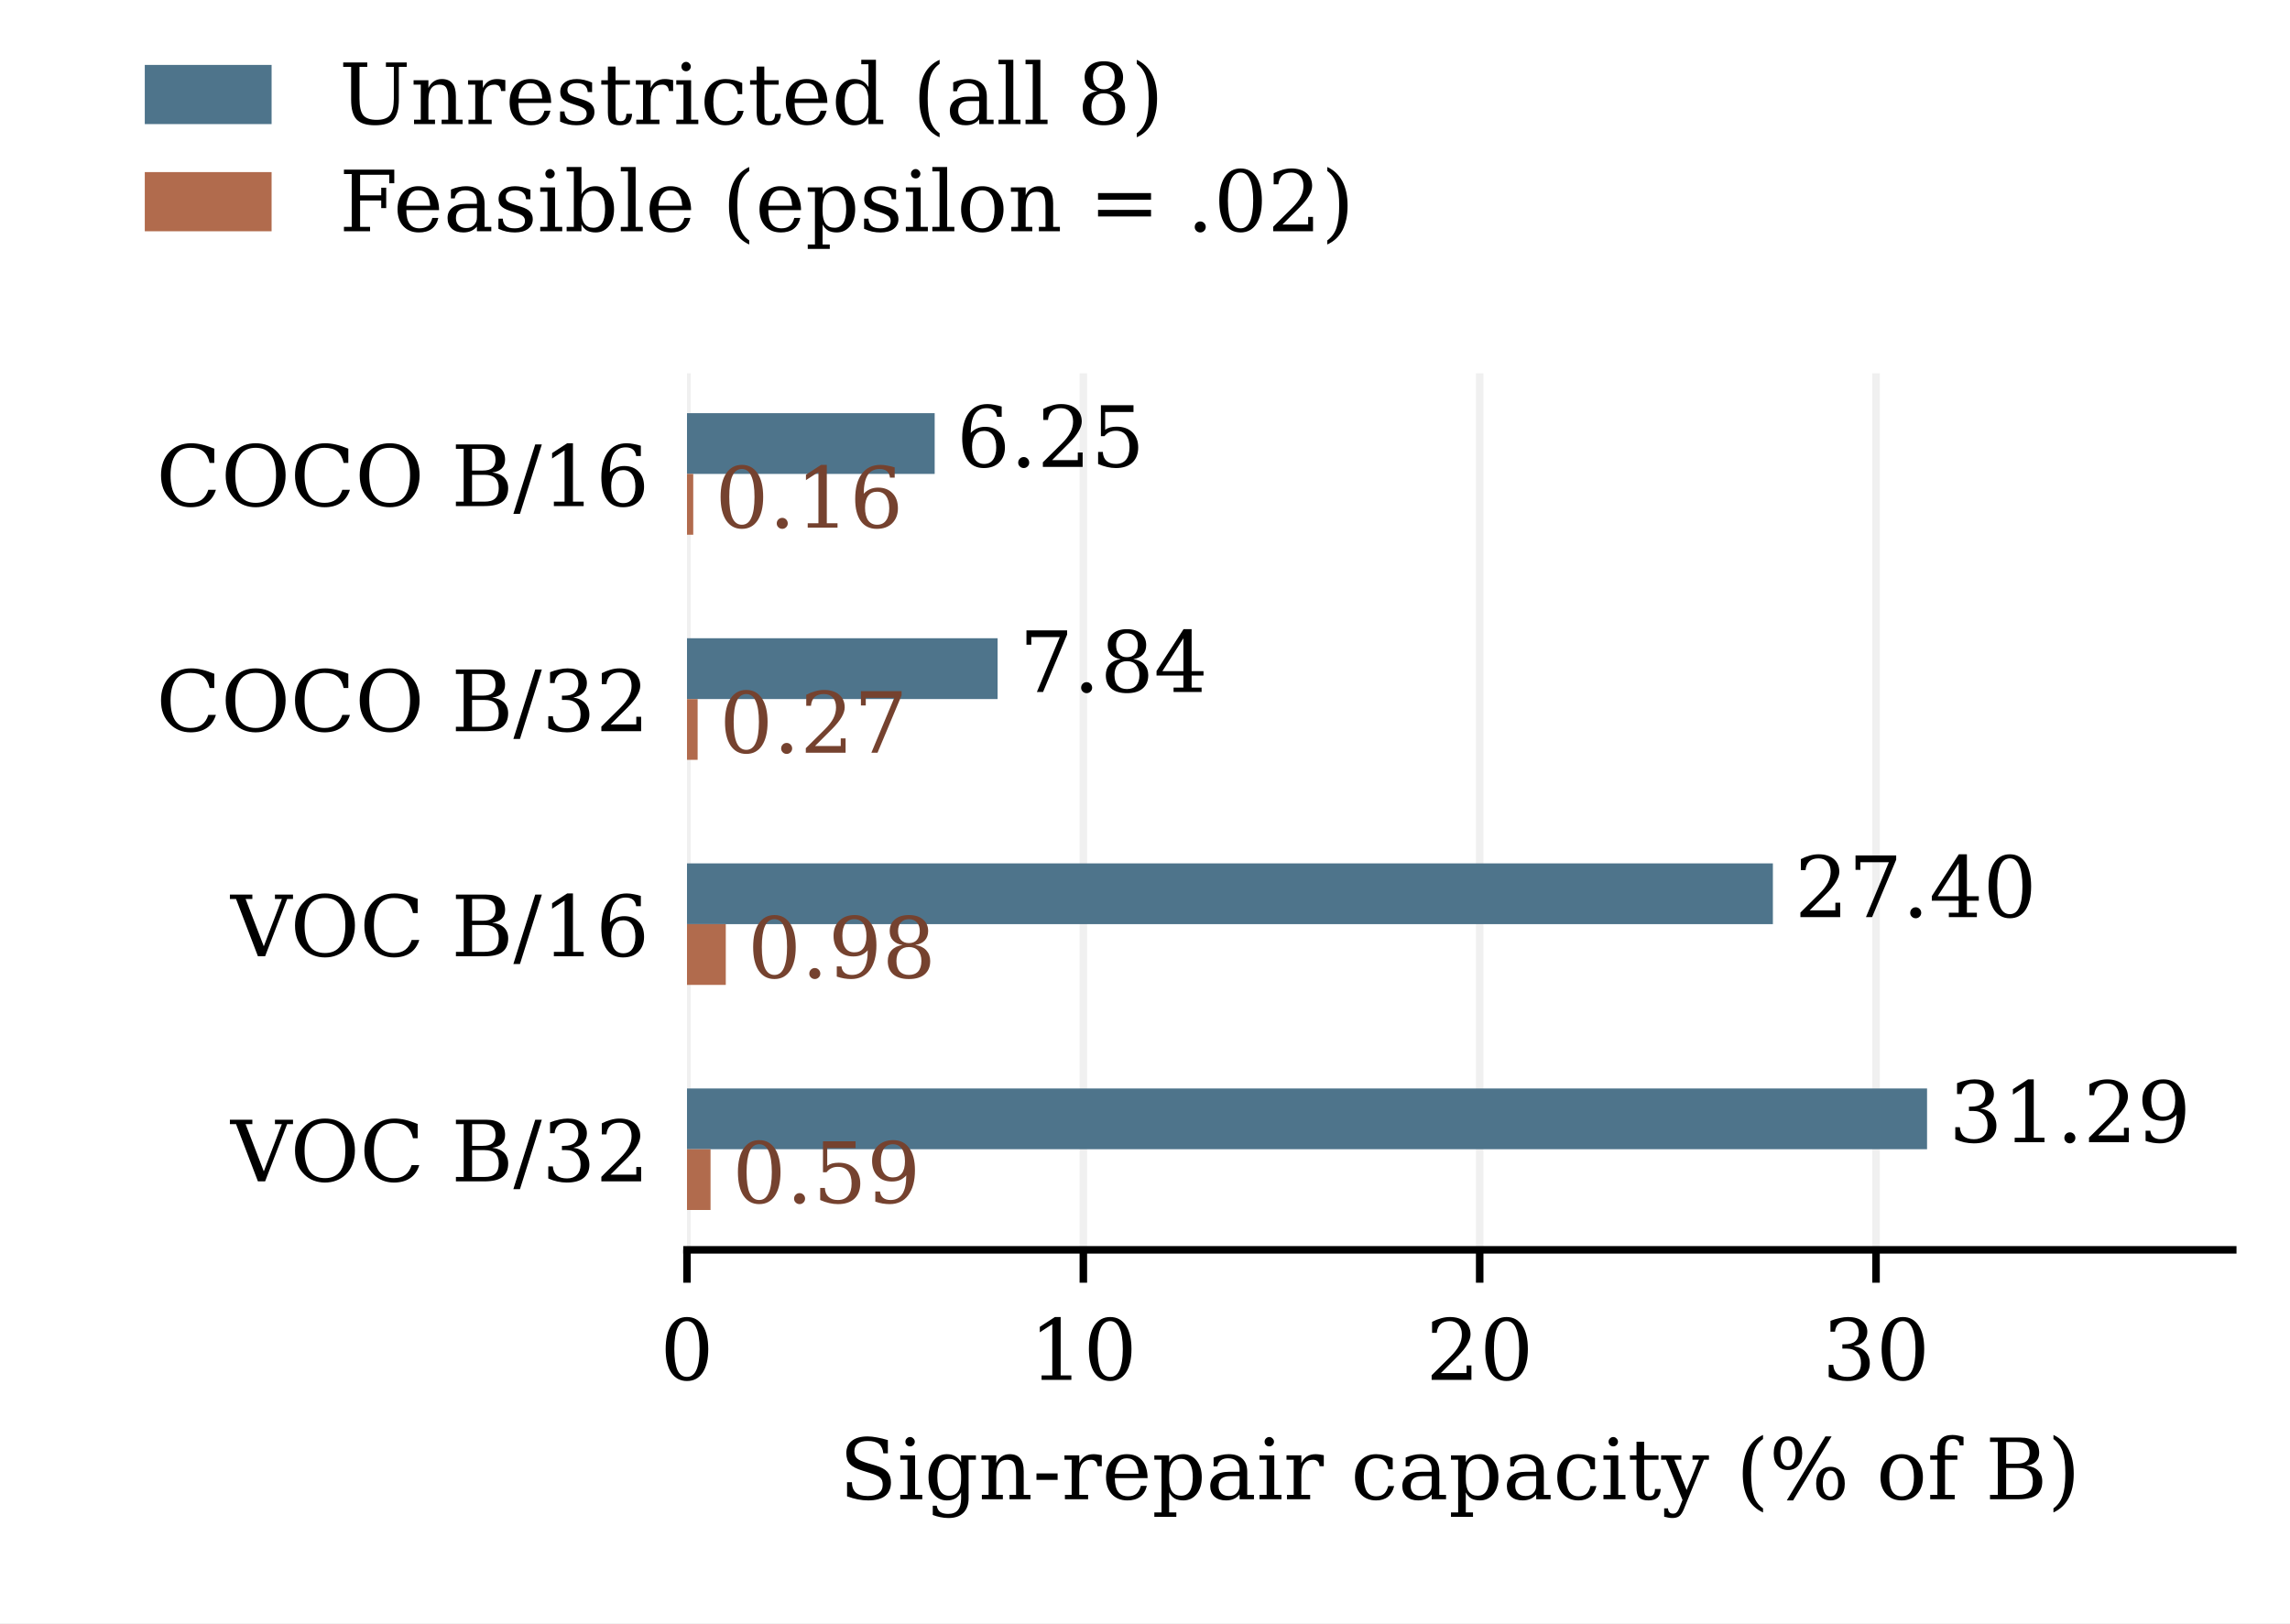
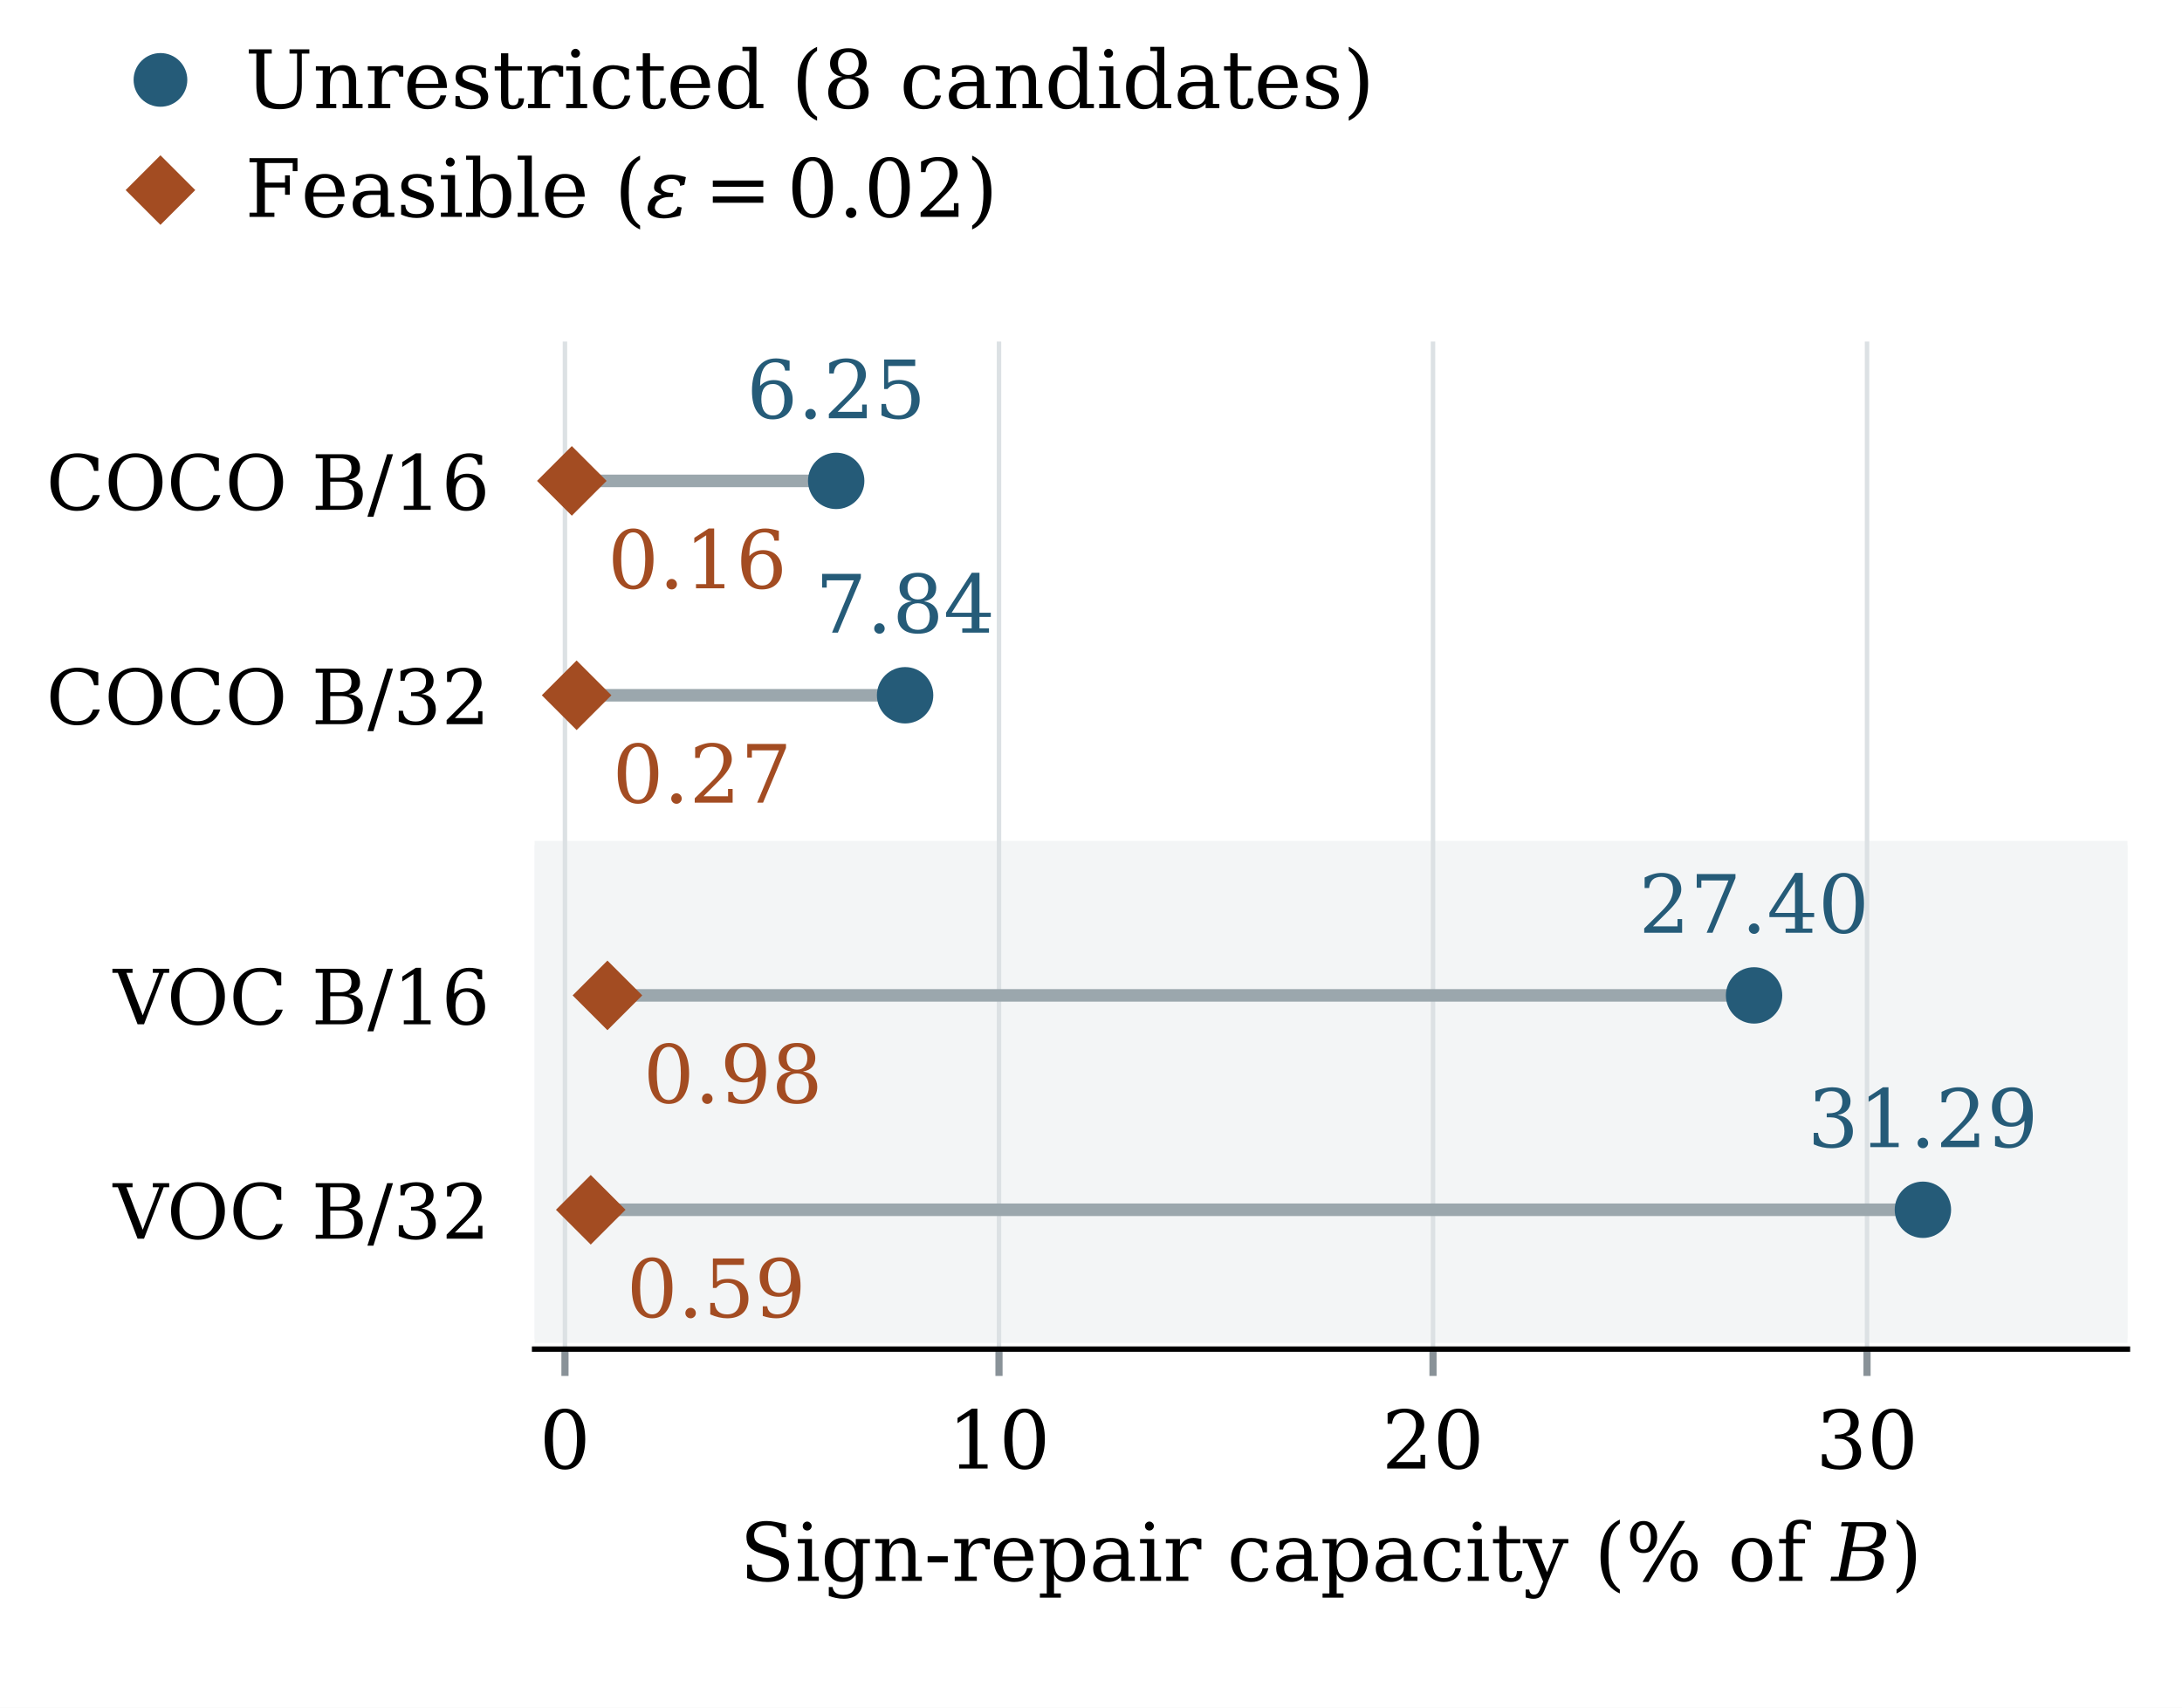
- <svg xmlns="http://www.w3.org/2000/svg" xmlns:xlink="http://www.w3.org/1999/xlink" width="243.778pt" height="172.8pt" viewBox="0 0 243.778 172.8" version="1.1">
+ <svg xmlns="http://www.w3.org/2000/svg" xmlns:xlink="http://www.w3.org/1999/xlink" width="243.778pt" height="190.8pt" viewBox="0 0 243.778 190.8" version="1.1">
  <defs>
    <style type="text/css">*{stroke-linejoin: round; stroke-linecap: butt}</style>
  </defs>
  <g id="figure_1">
    <g id="patch_1">
-       <path d="M 0 172.8 L 243.778 172.8 L 243.778 0 L 0 0 z " style="fill: #ffffff" />
+       <path d="M 0 190.8 L 243.778 190.8 L 243.778 0 L 0 0 z " style="fill: #ffffff" />
    </g>
    <g id="axes_1">
      <g id="patch_2">
-         <path d="M 73.133 133.056 L 237.683 133.056 L 237.683 39.744 L 73.133 39.744 z " style="fill: #ffffff" />
+         <path d="M 59.726 150.732 L 237.683 150.732 L 237.683 38.16 L 59.726 38.16 z " style="fill: #ffffff" />
+       </g>
+       <g id="patch_3">
+         <path d="M 59.726 94.446 L 237.683 94.446 L 237.683 149.534 L 59.726 149.534 z " clip-path="url(#pe86119d885)" style="fill: #f3f5f6; stroke: #f3f5f6; stroke-linejoin: miter" />
      </g>
      <g id="matplotlib.axis_1">
        <g id="xtick_1">
          <g id="line2d_1">
-             <path d="M 73.133 133.056 L 73.133 39.744 " clip-path="url(#p6d03df9a48)" style="fill: none; stroke: #b0b0b0; stroke-opacity: 0.18; stroke-width: 0.8; stroke-linecap: square" />
+             <path d="M 63.12 150.732 L 63.12 38.16 " clip-path="url(#pe86119d885)" style="fill: none; stroke: #dce1e4; stroke-width: 0.5; stroke-linecap: square" />
          </g>
          <g id="line2d_2">
            <defs>
-               <path id="mc25a748858" d="M 0 0 L 0 3.5 " style="stroke: #000000; stroke-width: 0.8" />
+               <path id="m52422a7cb5" d="M 0 0 L 0 3 " style="stroke: #899298; stroke-width: 0.8" />
            </defs>
            <g>
-               <use xlink:href="#mc25a748858" x="73.133" y="133.056" style="stroke: #000000; stroke-width: 0.8" />
+               <use xlink:href="#m52422a7cb5" x="63.12" y="150.732" style="fill: #899298; stroke: #899298; stroke-width: 0.8" />
            </g>
          </g>
          <g id="text_1">
-             <text style="font-size: 9px; font-family: 'DejaVu Serif'; text-anchor: middle" x="73.133" y="146.895" transform="rotate(-0 73.13328 146.8946)">0</text>
+             <text style="font-size: 9px; font-family: 'DejaVu Serif'; text-anchor: middle" x="63.12" y="164.071" transform="rotate(-0 63.1198 164.0706)">0</text>
          </g>
        </g>
        <g id="xtick_2">
          <g id="line2d_3">
-             <path d="M 115.326 133.056 L 115.326 39.744 " clip-path="url(#p6d03df9a48)" style="fill: none; stroke: #b0b0b0; stroke-opacity: 0.18; stroke-width: 0.8; stroke-linecap: square" />
+             <path d="M 111.61 150.732 L 111.61 38.16 " clip-path="url(#pe86119d885)" style="fill: none; stroke: #dce1e4; stroke-width: 0.5; stroke-linecap: square" />
          </g>
          <g id="line2d_4">
            <g>
-               <use xlink:href="#mc25a748858" x="115.326" y="133.056" style="stroke: #000000; stroke-width: 0.8" />
+               <use xlink:href="#m52422a7cb5" x="111.61" y="150.732" style="fill: #899298; stroke: #899298; stroke-width: 0.8" />
            </g>
          </g>
          <g id="text_2">
-             <text style="font-size: 9px; font-family: 'DejaVu Serif'; text-anchor: middle" x="115.326" y="146.895" transform="rotate(-0 115.3256 146.8946)">10</text>
+             <text style="font-size: 9px; font-family: 'DejaVu Serif'; text-anchor: middle" x="111.61" y="164.071" transform="rotate(-0 111.6096 164.0706)">10</text>
          </g>
        </g>
        <g id="xtick_3">
          <g id="line2d_5">
-             <path d="M 157.518 133.056 L 157.518 39.744 " clip-path="url(#p6d03df9a48)" style="fill: none; stroke: #b0b0b0; stroke-opacity: 0.18; stroke-width: 0.8; stroke-linecap: square" />
+             <path d="M 160.099 150.732 L 160.099 38.16 " clip-path="url(#pe86119d885)" style="fill: none; stroke: #dce1e4; stroke-width: 0.5; stroke-linecap: square" />
          </g>
          <g id="line2d_6">
            <g>
-               <use xlink:href="#mc25a748858" x="157.518" y="133.056" style="stroke: #000000; stroke-width: 0.8" />
+               <use xlink:href="#m52422a7cb5" x="160.099" y="150.732" style="fill: #899298; stroke: #899298; stroke-width: 0.8" />
            </g>
          </g>
          <g id="text_3">
-             <text style="font-size: 9px; font-family: 'DejaVu Serif'; text-anchor: middle" x="157.518" y="146.895" transform="rotate(-0 157.5178 146.8946)">20</text>
+             <text style="font-size: 9px; font-family: 'DejaVu Serif'; text-anchor: middle" x="160.099" y="164.071" transform="rotate(-0 160.0994 164.0706)">20</text>
          </g>
        </g>
        <g id="xtick_4">
          <g id="line2d_7">
-             <path d="M 199.71 133.056 L 199.71 39.744 " clip-path="url(#p6d03df9a48)" style="fill: none; stroke: #b0b0b0; stroke-opacity: 0.18; stroke-width: 0.8; stroke-linecap: square" />
+             <path d="M 208.589 150.732 L 208.589 38.16 " clip-path="url(#pe86119d885)" style="fill: none; stroke: #dce1e4; stroke-width: 0.5; stroke-linecap: square" />
          </g>
          <g id="line2d_8">
            <g>
-               <use xlink:href="#mc25a748858" x="199.71" y="133.056" style="stroke: #000000; stroke-width: 0.8" />
+               <use xlink:href="#m52422a7cb5" x="208.589" y="150.732" style="fill: #899298; stroke: #899298; stroke-width: 0.8" />
            </g>
          </g>
          <g id="text_4">
-             <text style="font-size: 9px; font-family: 'DejaVu Serif'; text-anchor: middle" x="199.71" y="146.895" transform="rotate(-0 199.7101 146.8946)">30</text>
+             <text style="font-size: 9px; font-family: 'DejaVu Serif'; text-anchor: middle" x="208.589" y="164.071" transform="rotate(-0 208.5893 164.0706)">30</text>
          </g>
        </g>
        <g id="text_5">
-           <text style="font-size: 9px; font-family: 'DejaVu Serif'; text-anchor: middle" x="155.408" y="159.605" transform="rotate(-0 155.4082 159.6049)">Sign-repair capacity (% of B)</text>
+           <g transform="translate(82.64434 176.7823)">
+             <text>
+               <tspan x="0" y="-0.156" style="font-size: 9px; font-family: 'DejaVu Serif'">S</tspan>
+               <tspan x="6.166" y="-0.156" style="font-size: 9px; font-family: 'DejaVu Serif'">i</tspan>
+               <tspan x="9.044" y="-0.156" style="font-size: 9px; font-family: 'DejaVu Serif'">g</tspan>
+               <tspan x="14.805" y="-0.156" style="font-size: 9px; font-family: 'DejaVu Serif'">n</tspan>
+               <tspan x="20.602" y="-0.156" style="font-size: 9px; font-family: 'DejaVu Serif'">-</tspan>
+               <tspan x="23.643" y="-0.156" style="font-size: 9px; font-family: 'DejaVu Serif'">r</tspan>
+               <tspan x="27.945" y="-0.156" style="font-size: 9px; font-family: 'DejaVu Serif'">e</tspan>
+               <tspan x="33.271" y="-0.156" style="font-size: 9px; font-family: 'DejaVu Serif'">p</tspan>
+               <tspan x="39.032" y="-0.156" style="font-size: 9px; font-family: 'DejaVu Serif'">a</tspan>
+               <tspan x="44.398" y="-0.156" style="font-size: 9px; font-family: 'DejaVu Serif'">i</tspan>
+               <tspan x="47.276" y="-0.156" style="font-size: 9px; font-family: 'DejaVu Serif'">r</tspan>
+               <tspan x="51.579" y="-0.156" style="font-size: 9px; font-family: 'DejaVu Serif'"> </tspan>
+               <tspan x="54.439" y="-0.156" style="font-size: 9px; font-family: 'DejaVu Serif'">c</tspan>
+               <tspan x="59.48" y="-0.156" style="font-size: 9px; font-family: 'DejaVu Serif'">a</tspan>
+               <tspan x="64.846" y="-0.156" style="font-size: 9px; font-family: 'DejaVu Serif'">p</tspan>
+               <tspan x="70.607" y="-0.156" style="font-size: 9px; font-family: 'DejaVu Serif'">a</tspan>
+               <tspan x="75.973" y="-0.156" style="font-size: 9px; font-family: 'DejaVu Serif'">c</tspan>
+               <tspan x="81.013" y="-0.156" style="font-size: 9px; font-family: 'DejaVu Serif'">i</tspan>
+               <tspan x="83.892" y="-0.156" style="font-size: 9px; font-family: 'DejaVu Serif'">t</tspan>
+               <tspan x="87.508" y="-0.156" style="font-size: 9px; font-family: 'DejaVu Serif'">y</tspan>
+               <tspan x="92.593" y="-0.156" style="font-size: 9px; font-family: 'DejaVu Serif'"> </tspan>
+               <tspan x="95.454" y="-0.156" style="font-size: 9px; font-family: 'DejaVu Serif'">(</tspan>
+               <tspan x="98.965" y="-0.156" style="font-size: 9px; font-family: 'DejaVu Serif'">%</tspan>
+               <tspan x="107.517" y="-0.156" style="font-size: 9px; font-family: 'DejaVu Serif'"> </tspan>
+               <tspan x="110.377" y="-0.156" style="font-size: 9px; font-family: 'DejaVu Serif'">o</tspan>
+               <tspan x="115.796" y="-0.156" style="font-size: 9px; font-family: 'DejaVu Serif'">f</tspan>
+               <tspan x="119.127" y="-0.156" style="font-size: 9px; font-family: 'DejaVu Serif'"> </tspan>
+               <tspan x="128.602" y="-0.156" style="font-size: 9px; font-family: 'DejaVu Serif'">)</tspan>
+               <tspan x="121.988" y="-0.156" style="font-style: italic; font-size: 9px; font-family: 'DejaVu Serif'">B</tspan>
+             </text>
+           </g>
        </g>
      </g>
      <g id="matplotlib.axis_2">
        <g id="ytick_1">
          <g id="line2d_9" />
          <g id="text_6">
-             <text style="font-size: 9px; font-family: 'DejaVu Serif'; text-anchor: end" x="69.133" y="53.875" transform="rotate(-0 69.13328 53.87477)">COCO B/16</text>
+             <text style="font-size: 8.5px; font-family: 'DejaVu Serif'; text-anchor: end" x="54.726" y="56.958" transform="rotate(-0 54.72551 56.9578)">COCO B/16</text>
          </g>
        </g>
        <g id="ytick_2">
          <g id="line2d_10" />
          <g id="text_7">
-             <text style="font-size: 9px; font-family: 'DejaVu Serif'; text-anchor: end" x="69.133" y="77.838" transform="rotate(-0 69.13328 77.83779)">COCO B/32</text>
+             <text style="font-size: 8.5px; font-family: 'DejaVu Serif'; text-anchor: end" x="54.726" y="80.909" transform="rotate(-0 54.72551 80.90929)">COCO B/32</text>
          </g>
        </g>
        <g id="ytick_3">
          <g id="line2d_11" />
          <g id="text_8">
-             <text style="font-size: 9px; font-family: 'DejaVu Serif'; text-anchor: end" x="69.133" y="101.801" transform="rotate(-0 69.13328 101.8008)">VOC B/16</text>
+             <text style="font-size: 8.5px; font-family: 'DejaVu Serif'; text-anchor: end" x="54.726" y="114.441" transform="rotate(-0 54.72551 114.4414)">VOC B/16</text>
          </g>
        </g>
        <g id="ytick_4">
          <g id="line2d_12" />
          <g id="text_9">
-             <text style="font-size: 9px; font-family: 'DejaVu Serif'; text-anchor: end" x="69.133" y="125.764" transform="rotate(-0 69.13328 125.7638)">VOC B/32</text>
-           </g>
-         </g>
-       </g>
-       <g id="patch_3">
-         <path d="M 73.133 43.985 L 99.499 43.985 L 99.499 50.455 L 73.133 50.455 z " clip-path="url(#p6d03df9a48)" style="fill: #4e748b" />
+             <text style="font-size: 8.5px; font-family: 'DejaVu Serif'; text-anchor: end" x="54.726" y="138.393" transform="rotate(-0 54.72551 138.3929)">VOC B/32</text>
+           </g>
+         </g>
+       </g>
+       <g id="line2d_13">
+         <path d="M 63.885 53.728 L 93.421 53.728 " clip-path="url(#pe86119d885)" style="fill: none; stroke: #9ba7ad; stroke-width: 1.4; stroke-linecap: square" />
+       </g>
+       <g id="line2d_14">
+         <path d="M 64.42 77.68 L 101.12 77.68 " clip-path="url(#pe86119d885)" style="fill: none; stroke: #9ba7ad; stroke-width: 1.4; stroke-linecap: square" />
+       </g>
+       <g id="line2d_15">
+         <path d="M 67.864 111.212 L 195.969 111.212 " clip-path="url(#pe86119d885)" style="fill: none; stroke: #9ba7ad; stroke-width: 1.4; stroke-linecap: square" />
+       </g>
+       <g id="line2d_16">
+         <path d="M 66 135.164 L 214.831 135.164 " clip-path="url(#pe86119d885)" style="fill: none; stroke: #9ba7ad; stroke-width: 1.4; stroke-linecap: square" />
      </g>
      <g id="patch_4">
-         <path d="M 73.133 67.948 L 106.198 67.948 L 106.198 74.418 L 73.133 74.418 z " clip-path="url(#p6d03df9a48)" style="fill: #4e748b" />
-       </g>
-       <g id="patch_5">
-         <path d="M 73.133 91.911 L 188.729 91.911 L 188.729 98.382 L 73.133 98.382 z " clip-path="url(#p6d03df9a48)" style="fill: #4e748b" />
-       </g>
-       <g id="patch_6">
-         <path d="M 73.133 115.875 L 205.141 115.875 L 205.141 122.345 L 73.133 122.345 z " clip-path="url(#p6d03df9a48)" style="fill: #4e748b" />
-       </g>
-       <g id="patch_7">
-         <path d="M 73.133 50.455 L 73.799 50.455 L 73.799 56.925 L 73.133 56.925 z " clip-path="url(#p6d03df9a48)" style="fill: #b16b4d" />
-       </g>
-       <g id="patch_8">
-         <path d="M 73.133 74.418 L 74.265 74.418 L 74.265 80.889 L 73.133 80.889 z " clip-path="url(#p6d03df9a48)" style="fill: #b16b4d" />
-       </g>
-       <g id="patch_9">
-         <path d="M 73.133 98.382 L 77.262 98.382 L 77.262 104.852 L 73.133 104.852 z " clip-path="url(#p6d03df9a48)" style="fill: #b16b4d" />
-       </g>
-       <g id="patch_10">
-         <path d="M 73.133 122.345 L 75.64 122.345 L 75.64 128.815 L 73.133 128.815 z " clip-path="url(#p6d03df9a48)" style="fill: #b16b4d" />
-       </g>
-       <g id="patch_11">
-         <path d="M 73.133 133.056 L 237.683 133.056 " style="fill: none; stroke: #000000; stroke-width: 0.8; stroke-linejoin: miter; stroke-linecap: square" />
+         <path d="M 59.726 150.732 L 237.683 150.732 " style="fill: none; stroke: #000000; stroke-width: 0.6; stroke-linejoin: miter; stroke-linecap: square" />
+       </g>
+       <g id="line2d_17">
+         <defs>
+           <path id="me5bb2e555f" d="M 0 2.65 C 0.703 2.65 1.377 2.371 1.874 1.874 C 2.371 1.377 2.65 0.703 2.65 0 C 2.65 -0.703 2.371 -1.377 1.874 -1.874 C 1.377 -2.371 0.703 -2.65 0 -2.65 C -0.703 -2.65 -1.377 -2.371 -1.874 -1.874 C -2.371 -1.377 -2.65 -0.703 -2.65 0 C -2.65 0.703 -2.371 1.377 -1.874 1.874 C -1.377 2.371 -0.703 2.65 0 2.65 z " style="stroke: #255b78" />
+         </defs>
+         <g clip-path="url(#pe86119d885)">
+           <use xlink:href="#me5bb2e555f" x="93.421" y="53.728" style="fill: #255b78; stroke: #255b78" />
+         </g>
+       </g>
+       <g id="line2d_18">
+         <defs>
+           <path id="m073ecbfb01" d="M -0 3.182 L 3.182 0 L 0 -3.182 L -3.182 -0 z " style="stroke: #a34c22; stroke-linejoin: miter" />
+         </defs>
+         <g clip-path="url(#pe86119d885)">
+           <use xlink:href="#m073ecbfb01" x="63.885" y="53.728" style="fill: #a34c22; stroke: #a34c22; stroke-linejoin: miter" />
+         </g>
      </g>
      <g id="text_10">
-         <text style="font-size: 9px; font-family: 'DejaVu Serif'; text-anchor: start" x="101.819" y="49.704" transform="rotate(-0 101.8194 49.7039)">6.25</text>
+         <text style="font-size: 9px; font-family: 'DejaVu Serif'; text-anchor: middle; fill: #255b78" x="93.421" y="46.728" transform="rotate(-0 93.42063 46.72847)">6.25</text>
      </g>
      <g id="text_11">
-         <text style="font-size: 9px; font-family: 'DejaVu Serif'; text-anchor: start; fill: #75422f" x="76.119" y="56.174" transform="rotate(-0 76.11947 56.17392)">0.16</text>
+         <text style="font-size: 9px; font-family: 'DejaVu Serif'; text-anchor: start; fill: #a34c22" x="67.885" y="65.728" transform="rotate(-0 67.88476 65.72847)">0.16</text>
+       </g>
+       <g id="line2d_19">
+         <g clip-path="url(#pe86119d885)">
+           <use xlink:href="#me5bb2e555f" x="101.12" y="77.68" style="fill: #255b78; stroke: #255b78" />
+         </g>
+       </g>
+       <g id="line2d_20">
+         <g clip-path="url(#pe86119d885)">
+           <use xlink:href="#m073ecbfb01" x="64.42" y="77.68" style="fill: #a34c22; stroke: #a34c22; stroke-linejoin: miter" />
+         </g>
      </g>
      <g id="text_12">
-         <text style="font-size: 9px; font-family: 'DejaVu Serif'; text-anchor: start" x="108.519" y="73.667" transform="rotate(-0 108.5186 73.66692)">7.84</text>
+         <text style="font-size: 9px; font-family: 'DejaVu Serif'; text-anchor: middle; fill: #255b78" x="101.12" y="70.68" transform="rotate(-0 101.1198 70.67996)">7.84</text>
      </g>
      <g id="text_13">
-         <text style="font-size: 9px; font-family: 'DejaVu Serif'; text-anchor: start; fill: #75422f" x="76.585" y="80.137" transform="rotate(-0 76.58521 80.13693)">0.27</text>
+         <text style="font-size: 9px; font-family: 'DejaVu Serif'; text-anchor: start; fill: #a34c22" x="68.42" y="89.68" transform="rotate(-0 68.42002 89.67996)">0.27</text>
+       </g>
+       <g id="line2d_21">
+         <g clip-path="url(#pe86119d885)">
+           <use xlink:href="#me5bb2e555f" x="195.969" y="111.212" style="fill: #255b78; stroke: #255b78" />
+         </g>
+       </g>
+       <g id="line2d_22">
+         <g clip-path="url(#pe86119d885)">
+           <use xlink:href="#m073ecbfb01" x="67.864" y="111.212" style="fill: #a34c22; stroke: #a34c22; stroke-linejoin: miter" />
+         </g>
      </g>
      <g id="text_14">
-         <text style="font-size: 9px; font-family: 'DejaVu Serif'; text-anchor: start" x="191.049" y="97.63" transform="rotate(-0 191.0491 97.62994)">27.40</text>
+         <text style="font-size: 9px; font-family: 'DejaVu Serif'; text-anchor: middle; fill: #255b78" x="195.969" y="104.212" transform="rotate(-0 195.9686 104.212)">27.40</text>
      </g>
      <g id="text_15">
-         <text style="font-size: 9px; font-family: 'DejaVu Serif'; text-anchor: start; fill: #75422f" x="79.582" y="104.1" transform="rotate(-0 79.58226 104.1)">0.98</text>
+         <text style="font-size: 9px; font-family: 'DejaVu Serif'; text-anchor: start; fill: #a34c22" x="71.864" y="123.212" transform="rotate(-0 71.8644 123.212)">0.98</text>
+       </g>
+       <g id="line2d_23">
+         <g clip-path="url(#pe86119d885)">
+           <use xlink:href="#me5bb2e555f" x="214.831" y="135.164" style="fill: #255b78; stroke: #255b78" />
+         </g>
+       </g>
+       <g id="line2d_24">
+         <g clip-path="url(#pe86119d885)">
+           <use xlink:href="#m073ecbfb01" x="66" y="135.164" style="fill: #a34c22; stroke: #a34c22; stroke-linejoin: miter" />
+         </g>
      </g>
      <g id="text_16">
-         <text style="font-size: 9px; font-family: 'DejaVu Serif'; text-anchor: start" x="207.461" y="121.593" transform="rotate(-0 207.4614 121.593)">31.29</text>
+         <text style="font-size: 9px; font-family: 'DejaVu Serif'; text-anchor: middle; fill: #255b78" x="214.831" y="128.164" transform="rotate(-0 214.8305 128.1635)">31.29</text>
      </g>
      <g id="text_17">
-         <text style="font-size: 9px; font-family: 'DejaVu Serif'; text-anchor: start; fill: #75422f" x="77.96" y="128.063" transform="rotate(-0 77.96033 128.063)">0.59</text>
+         <text style="font-size: 9px; font-family: 'DejaVu Serif'; text-anchor: start; fill: #a34c22" x="70" y="147.164" transform="rotate(-0 70.00038 147.1635)">0.59</text>
      </g>
    </g>
    <g id="legend_1">
-       <g id="patch_12">
-         <path d="M 15.413 13.211 L 28.913 13.211 L 28.913 6.911 L 15.413 6.911 z " style="fill: #4e748b" />
+       <g id="line2d_25">
+         <defs>
+           <path id="ma84b87d44a" d="M 0 2.5 C 0.663 2.5 1.299 2.237 1.768 1.768 C 2.237 1.299 2.5 0.663 2.5 0 C 2.5 -0.663 2.237 -1.299 1.768 -1.768 C 1.299 -2.237 0.663 -2.5 0 -2.5 C -0.663 -2.5 -1.299 -2.237 -1.768 -1.768 C -2.237 -1.299 -2.5 -0.663 -2.5 0 C -2.5 0.663 -2.237 1.299 -1.768 1.768 C -1.299 2.237 -0.663 2.5 0 2.5 z " style="stroke: #255b78" />
+         </defs>
+         <g>
+           <use xlink:href="#ma84b87d44a" x="17.926" y="8.927" style="fill: #255b78; stroke: #255b78" />
+         </g>
      </g>
      <g id="text_18">
-         <text style="font-size: 9px; font-family: 'DejaVu Serif'; text-anchor: start" x="36.113" y="13.211" transform="rotate(-0 36.11333 13.21059)">Unrestricted (all 8)</text>
-       </g>
-       <g id="patch_13">
-         <path d="M 15.413 24.621 L 28.913 24.621 L 28.913 18.321 L 15.413 18.321 z " style="fill: #b16b4d" />
+         <text style="font-size: 9px; font-family: 'DejaVu Serif'; text-anchor: start" x="27.376" y="12.077" transform="rotate(-0 27.37555 12.07659)">Unrestricted (8 candidates)</text>
+       </g>
+       <g id="line2d_26">
+         <g>
+           <use xlink:href="#m073ecbfb01" x="17.926" y="21.237" style="fill: #a34c22; stroke: #a34c22; stroke-linejoin: miter" />
+         </g>
      </g>
      <g id="text_19">
-         <text style="font-size: 9px; font-family: 'DejaVu Serif'; text-anchor: start" x="36.113" y="24.621" transform="rotate(-0 36.11333 24.62091)">Feasible (epsilon = .02)</text>
+         <g transform="translate(27.37555 24.38691)">
+           <text>
+             <tspan x="0" y="-0.156" style="font-size: 9px; font-family: 'DejaVu Serif'">F</tspan>
+             <tspan x="6.245" y="-0.156" style="font-size: 9px; font-family: 'DejaVu Serif'">e</tspan>
+             <tspan x="11.571" y="-0.156" style="font-size: 9px; font-family: 'DejaVu Serif'">a</tspan>
+             <tspan x="16.937" y="-0.156" style="font-size: 9px; font-family: 'DejaVu Serif'">s</tspan>
+             <tspan x="21.555" y="-0.156" style="font-size: 9px; font-family: 'DejaVu Serif'">i</tspan>
+             <tspan x="24.434" y="-0.156" style="font-size: 9px; font-family: 'DejaVu Serif'">b</tspan>
+             <tspan x="30.195" y="-0.156" style="font-size: 9px; font-family: 'DejaVu Serif'">l</tspan>
+             <tspan x="33.073" y="-0.156" style="font-size: 9px; font-family: 'DejaVu Serif'">e</tspan>
+             <tspan x="38.399" y="-0.156" style="font-size: 9px; font-family: 'DejaVu Serif'"> </tspan>
+             <tspan x="41.26" y="-0.156" style="font-size: 9px; font-family: 'DejaVu Serif'">(</tspan>
+             <tspan x="51.308" y="-0.156" style="font-size: 9px; font-family: 'DejaVu Serif'">=</tspan>
+             <tspan x="60.556" y="-0.156" style="font-size: 9px; font-family: 'DejaVu Serif'">0</tspan>
+             <tspan x="66.282" y="-0.156" style="font-size: 9px; font-family: 'DejaVu Serif'">.</tspan>
+             <tspan x="69.143" y="-0.156" style="font-size: 9px; font-family: 'DejaVu Serif'">0</tspan>
+             <tspan x="74.869" y="-0.156" style="font-size: 9px; font-family: 'DejaVu Serif'">2</tspan>
+             <tspan x="80.595" y="-0.156" style="font-size: 9px; font-family: 'DejaVu Serif'">)</tspan>
+             <tspan x="44.771" y="-0.156" style="font-style: italic; font-size: 9px; font-family: 'DejaVu Serif'">ε</tspan>
+           </text>
+         </g>
      </g>
    </g>
  </g>
  <defs>
-     <clipPath id="p6d03df9a48">
-       <rect x="73.133" y="39.744" width="164.55" height="93.312" />
+     <clipPath id="pe86119d885">
+       <rect x="59.726" y="38.16" width="177.958" height="112.572" />
    </clipPath>
  </defs>
</svg>
